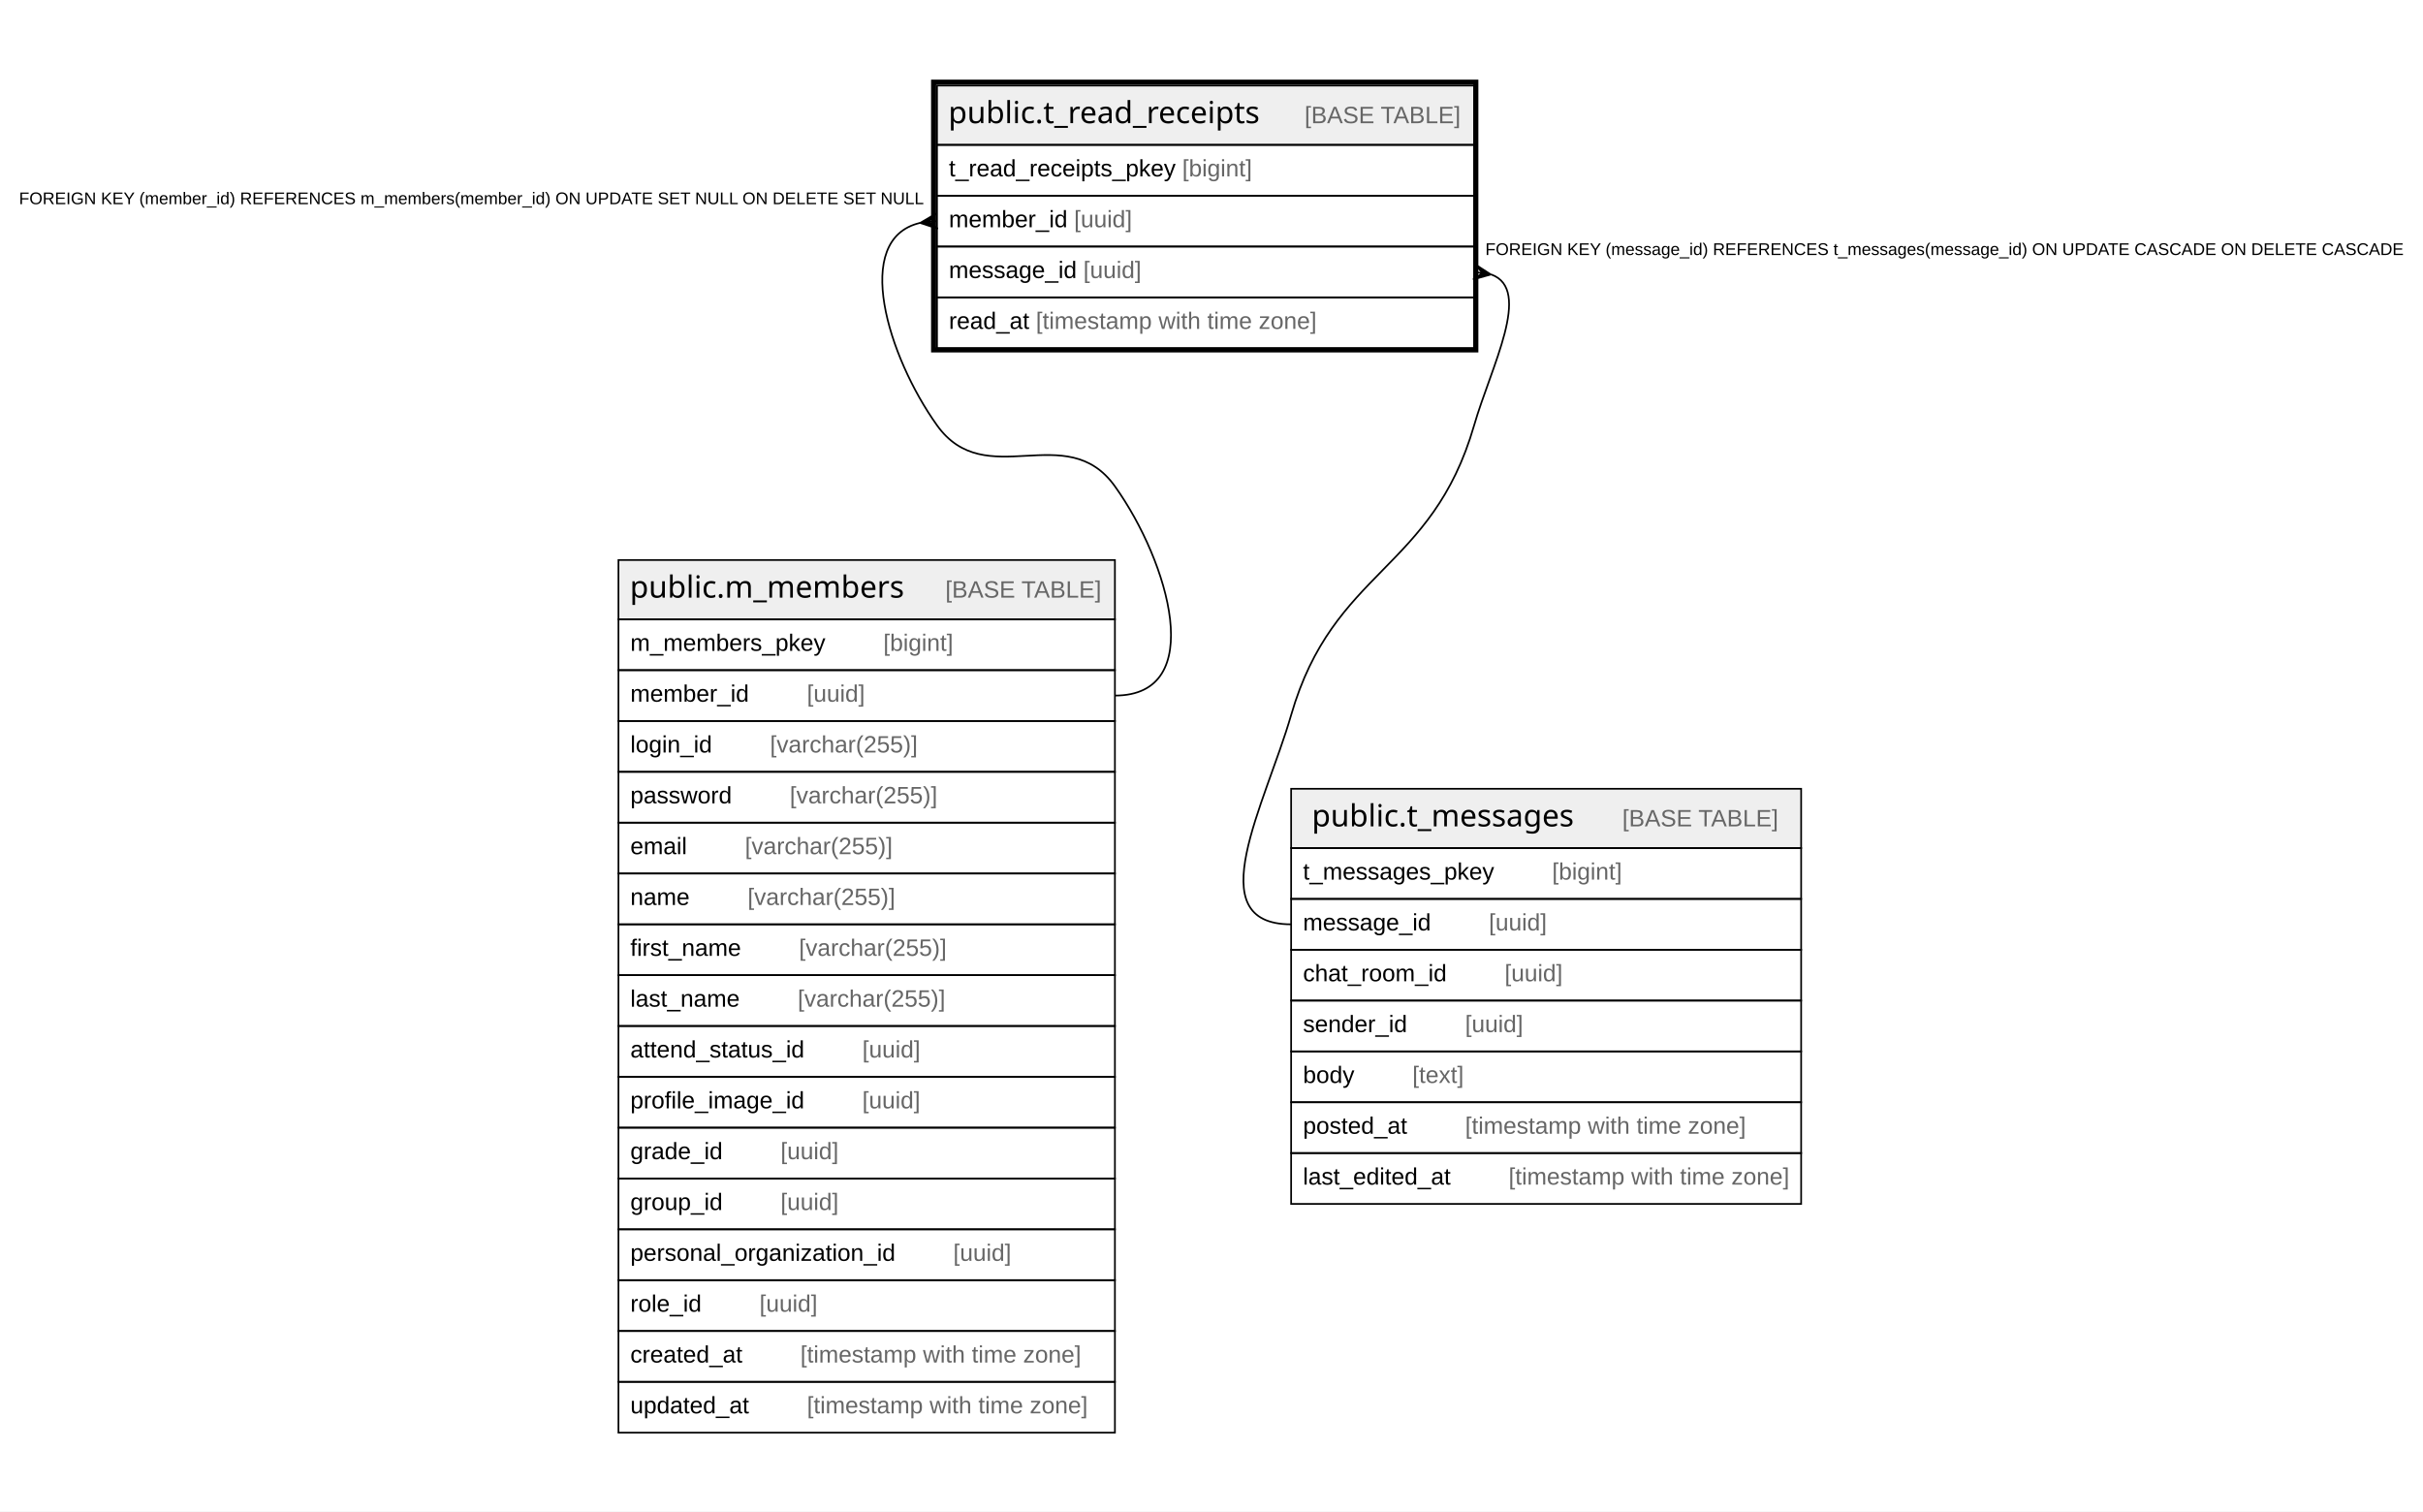
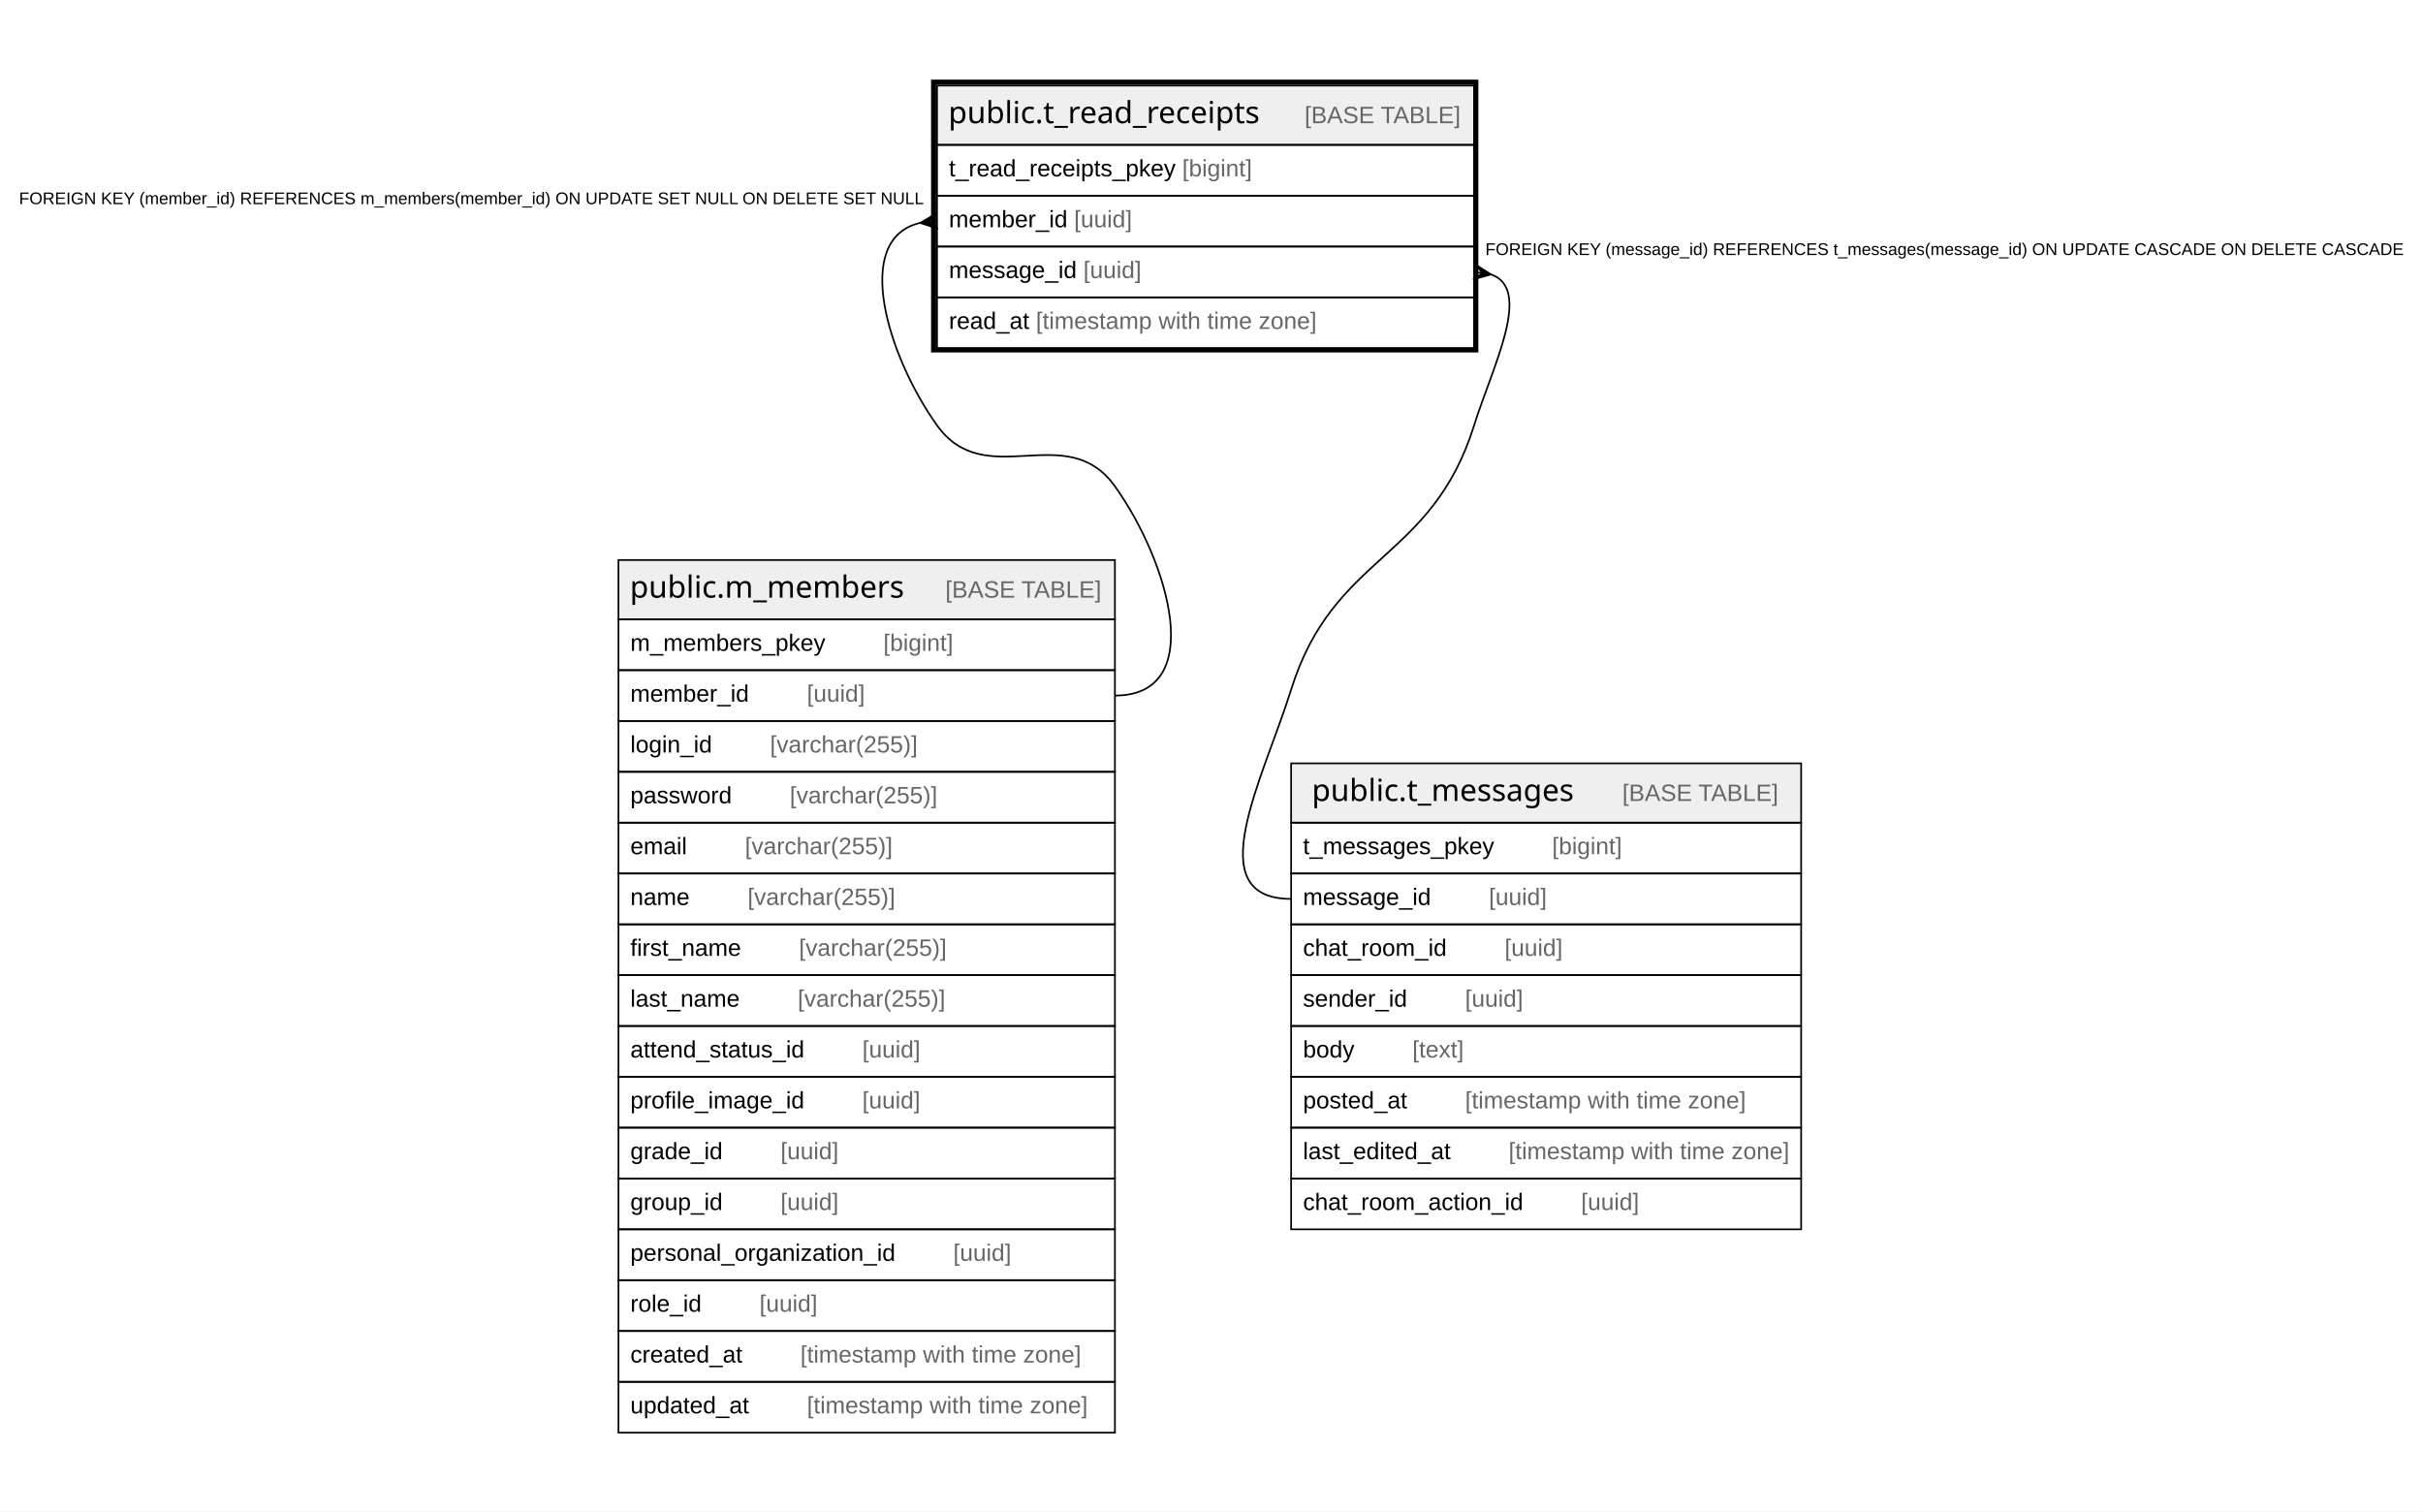
<svg xmlns="http://www.w3.org/2000/svg" width="1430pt" height="892pt" viewBox="0.00 0.00 1430.00 892.00">
  <g id="graph0" class="graph" transform="scale(1 1) rotate(0) translate(4 888)">
    <polygon fill="#ffffff" stroke="transparent" points="-4,4 -4,-888 1426,-888 1426,4 -4,4" />
    <g id="node1" class="node">
      <polygon fill="#efefef" stroke="transparent" points="549,-802.5 549,-837.5 866,-837.5 866,-802.5 549,-802.5" />
      <polygon fill="none" stroke="#000000" points="549,-802.5 549,-837.5 866,-837.5 866,-802.5 549,-802.5" />
      <text text-anchor="start" x="555.695" y="-815.3" font-family="Arial Bold" font-size="18.00" fill="#000000">public.t_read_receipts</text>
      <text text-anchor="start" x="731.737" y="-815.3" font-family="Arial" font-size="14.00" fill="#000000">    </text>
      <text text-anchor="start" x="765.942" y="-815.3" font-family="Arial" font-size="14.00" fill="#666666">[BASE TABLE]</text>
      <polygon fill="none" stroke="#000000" points="549,-772.5 549,-802.5 866,-802.5 866,-772.5 549,-772.5" />
      <text text-anchor="start" x="556" y="-783.9" font-family="Arial" font-size="14.00" fill="#000000">t_read_receipts_pkey </text>
      <text text-anchor="start" x="693.708" y="-783.9" font-family="Arial" font-size="14.00" fill="#666666">[bigint]</text>
      <polygon fill="none" stroke="#000000" points="549,-742.5 549,-772.5 866,-772.5 866,-742.5 549,-742.5" />
      <text text-anchor="start" x="556" y="-753.9" font-family="Arial" font-size="14.00" fill="#000000">member_id </text>
      <text text-anchor="start" x="629.892" y="-753.9" font-family="Arial" font-size="14.00" fill="#666666">[uuid]</text>
      <polygon fill="none" stroke="#000000" points="549,-712.5 549,-742.5 866,-742.5 866,-712.5 549,-712.5" />
      <text text-anchor="start" x="556" y="-723.9" font-family="Arial" font-size="14.00" fill="#000000">message_id </text>
      <text text-anchor="start" x="635.353" y="-723.9" font-family="Arial" font-size="14.00" fill="#666666">[uuid]</text>
      <polygon fill="none" stroke="#000000" points="549,-682.5 549,-712.5 866,-712.5 866,-682.5 549,-682.5" />
      <text text-anchor="start" x="556" y="-693.9" font-family="Arial" font-size="14.00" fill="#000000">read_at </text>
      <text text-anchor="start" x="607.355" y="-693.9" font-family="Arial" font-size="14.00" fill="#666666">[timestamp with time zone]</text>
      <polygon fill="none" stroke="#000000" stroke-width="3" points="547,-681.5 547,-839.5 867,-839.5 867,-681.5 547,-681.5" />
    </g>
    <g id="node2" class="node">
      <polygon fill="#efefef" stroke="transparent" points="361,-522.5 361,-557.5 654,-557.5 654,-522.5 361,-522.5" />
      <polygon fill="none" stroke="#000000" points="361,-522.5 361,-557.5 654,-557.5 654,-522.5 361,-522.5" />
      <text text-anchor="start" x="367.715" y="-535.3" font-family="Arial Bold" font-size="18.00" fill="#000000">public.m_members</text>
      <text text-anchor="start" x="519.717" y="-535.3" font-family="Arial" font-size="14.00" fill="#000000">    </text>
      <text text-anchor="start" x="553.922" y="-535.3" font-family="Arial" font-size="14.00" fill="#666666">[BASE TABLE]</text>
      <polygon fill="none" stroke="#000000" points="361,-492.5 361,-522.5 654,-522.5 654,-492.5 361,-492.5" />
      <text text-anchor="start" x="368" y="-503.9" font-family="Arial" font-size="14.00" fill="#000000">m_members_pkey    </text>
      <text text-anchor="start" x="517.325" y="-503.9" font-family="Arial" font-size="14.00" fill="#666666">[bigint]</text>
      <polygon fill="none" stroke="#000000" points="361,-462.5 361,-492.5 654,-492.5 654,-462.5 361,-462.5" />
      <text text-anchor="start" x="368" y="-473.9" font-family="Arial" font-size="14.00" fill="#000000">member_id    </text>
      <text text-anchor="start" x="472.206" y="-473.9" font-family="Arial" font-size="14.00" fill="#666666">[uuid]</text>
      <polygon fill="none" stroke="#000000" points="361,-432.5 361,-462.5 654,-462.5 654,-432.5 361,-432.5" />
      <text text-anchor="start" x="368" y="-443.9" font-family="Arial" font-size="14.00" fill="#000000">login_id    </text>
      <text text-anchor="start" x="450.438" y="-443.9" font-family="Arial" font-size="14.00" fill="#666666">[varchar(255)]</text>
      <polygon fill="none" stroke="#000000" points="361,-402.5 361,-432.5 654,-432.5 654,-402.5 361,-402.5" />
      <text text-anchor="start" x="368" y="-413.9" font-family="Arial" font-size="14.00" fill="#000000">password    </text>
      <text text-anchor="start" x="462.102" y="-413.9" font-family="Arial" font-size="14.00" fill="#666666">[varchar(255)]</text>
      <polygon fill="none" stroke="#000000" points="361,-372.5 361,-402.5 654,-402.5 654,-372.5 361,-372.5" />
      <text text-anchor="start" x="368" y="-383.9" font-family="Arial" font-size="14.00" fill="#000000">email    </text>
      <text text-anchor="start" x="435.644" y="-383.9" font-family="Arial" font-size="14.00" fill="#666666">[varchar(255)]</text>
      <polygon fill="none" stroke="#000000" points="361,-342.5 361,-372.5 654,-372.5 654,-342.5 361,-342.5" />
      <text text-anchor="start" x="368" y="-353.9" font-family="Arial" font-size="14.00" fill="#000000">name    </text>
      <text text-anchor="start" x="437.213" y="-353.9" font-family="Arial" font-size="14.00" fill="#666666">[varchar(255)]</text>
      <polygon fill="none" stroke="#000000" points="361,-312.5 361,-342.5 654,-342.5 654,-312.5 361,-312.5" />
      <text text-anchor="start" x="368" y="-323.9" font-family="Arial" font-size="14.00" fill="#000000">first_name    </text>
      <text text-anchor="start" x="467.544" y="-323.9" font-family="Arial" font-size="14.00" fill="#666666">[varchar(255)]</text>
      <polygon fill="none" stroke="#000000" points="361,-282.5 361,-312.5 654,-312.5 654,-282.5 361,-282.5" />
      <text text-anchor="start" x="368" y="-293.9" font-family="Arial" font-size="14.00" fill="#000000">last_name    </text>
      <text text-anchor="start" x="466.776" y="-293.9" font-family="Arial" font-size="14.00" fill="#666666">[varchar(255)]</text>
      <polygon fill="none" stroke="#000000" points="361,-252.5 361,-282.5 654,-282.5 654,-252.5 361,-252.5" />
      <text text-anchor="start" x="368" y="-263.9" font-family="Arial" font-size="14.00" fill="#000000">attend_status_id    </text>
      <text text-anchor="start" x="504.917" y="-263.9" font-family="Arial" font-size="14.00" fill="#666666">[uuid]</text>
      <polygon fill="none" stroke="#000000" points="361,-222.5 361,-252.5 654,-252.5 654,-222.5 361,-222.5" />
      <text text-anchor="start" x="368" y="-233.9" font-family="Arial" font-size="14.00" fill="#000000">profile_image_id    </text>
      <text text-anchor="start" x="504.886" y="-233.9" font-family="Arial" font-size="14.00" fill="#666666">[uuid]</text>
      <polygon fill="none" stroke="#000000" points="361,-192.5 361,-222.5 654,-222.5 654,-192.5 361,-192.5" />
      <text text-anchor="start" x="368" y="-203.9" font-family="Arial" font-size="14.00" fill="#000000">grade_id    </text>
      <text text-anchor="start" x="456.668" y="-203.9" font-family="Arial" font-size="14.00" fill="#666666">[uuid]</text>
      <polygon fill="none" stroke="#000000" points="361,-162.5 361,-192.5 654,-192.5 654,-162.5 361,-162.5" />
      <text text-anchor="start" x="368" y="-173.9" font-family="Arial" font-size="14.00" fill="#000000">group_id    </text>
      <text text-anchor="start" x="456.668" y="-173.9" font-family="Arial" font-size="14.00" fill="#666666">[uuid]</text>
      <polygon fill="none" stroke="#000000" points="361,-132.5 361,-162.5 654,-162.5 654,-132.5 361,-132.5" />
      <text text-anchor="start" x="368" y="-143.9" font-family="Arial" font-size="14.00" fill="#000000">personal_organization_id    </text>
      <text text-anchor="start" x="558.582" y="-143.9" font-family="Arial" font-size="14.00" fill="#666666">[uuid]</text>
      <polygon fill="none" stroke="#000000" points="361,-102.5 361,-132.5 654,-132.5 654,-102.5 361,-102.5" />
      <text text-anchor="start" x="368" y="-113.9" font-family="Arial" font-size="14.00" fill="#000000">role_id    </text>
      <text text-anchor="start" x="444.209" y="-113.9" font-family="Arial" font-size="14.00" fill="#666666">[uuid]</text>
      <polygon fill="none" stroke="#000000" points="361,-72.5 361,-102.5 654,-102.5 654,-72.5 361,-72.5" />
      <text text-anchor="start" x="368" y="-83.9" font-family="Arial" font-size="14.00" fill="#000000">created_at    </text>
      <text text-anchor="start" x="468.342" y="-83.9" font-family="Arial" font-size="14.00" fill="#666666">[timestamp with time zone]</text>
      <polygon fill="none" stroke="#000000" points="361,-42.5 361,-72.5 654,-72.5 654,-42.5 361,-42.5" />
      <text text-anchor="start" x="368" y="-53.9" font-family="Arial" font-size="14.00" fill="#000000">updated_at    </text>
      <text text-anchor="start" x="472.247" y="-53.9" font-family="Arial" font-size="14.00" fill="#666666">[timestamp with time zone]</text>
    </g>
    <g id="edge1" class="edge">
      <path fill="none" stroke="#000000" d="M538.807,-756.398C498.641,-746.848 520.06,-677.516 549,-637 577.674,-596.856 625.326,-641.144 654,-601 685.904,-556.335 708.889,-477.5 654,-477.5" />
      <polygon fill="#000000" stroke="#000000" points="539.058,-756.425 548.516,-761.974 544.029,-756.962 549,-757.5 549,-757.5 549,-757.5 544.029,-756.962 549.484,-753.026 539.058,-756.425 539.058,-756.425" />
      <text text-anchor="start" x="7.221" y="-767.5" font-family="Arial" font-size="10.00" fill="#000000">FOREIGN KEY (member_id) REFERENCES m_members(member_id) ON UPDATE SET NULL ON DELETE SET NULL</text>
    </g>
    <g id="node3" class="node">
-       <polygon fill="#efefef" stroke="transparent" points="758,-387.5 758,-422.5 1059,-422.5 1059,-387.5 758,-387.5" />
-       <polygon fill="none" stroke="#000000" points="758,-387.5 758,-422.5 1059,-422.5 1059,-387.5 758,-387.5" />
-       <text text-anchor="start" x="770.199" y="-400.3" font-family="Arial Bold" font-size="18.00" fill="#000000">public.t_messages</text>
-       <text text-anchor="start" x="919.233" y="-400.3" font-family="Arial" font-size="14.00" fill="#000000">    </text>
-       <text text-anchor="start" x="953.438" y="-400.3" font-family="Arial" font-size="14.00" fill="#666666">[BASE TABLE]</text>
-       <polygon fill="none" stroke="#000000" points="758,-357.5 758,-387.5 1059,-387.5 1059,-357.5 758,-357.5" />
-       <text text-anchor="start" x="765" y="-368.9" font-family="Arial" font-size="14.00" fill="#000000">t_messages_pkey    </text>
-       <text text-anchor="start" x="912.017" y="-368.9" font-family="Arial" font-size="14.00" fill="#666666">[bigint]</text>
-       <polygon fill="none" stroke="#000000" points="758,-327.5 758,-357.5 1059,-357.5 1059,-327.5 758,-327.5" />
-       <text text-anchor="start" x="765" y="-338.9" font-family="Arial" font-size="14.00" fill="#000000">message_id    </text>
-       <text text-anchor="start" x="874.668" y="-338.9" font-family="Arial" font-size="14.00" fill="#666666">[uuid]</text>
-       <polygon fill="none" stroke="#000000" points="758,-297.5 758,-327.5 1059,-327.5 1059,-297.5 758,-297.5" />
-       <text text-anchor="start" x="765" y="-308.9" font-family="Arial" font-size="14.00" fill="#000000">chat_room_id    </text>
-       <text text-anchor="start" x="884.001" y="-308.9" font-family="Arial" font-size="14.00" fill="#666666">[uuid]</text>
-       <polygon fill="none" stroke="#000000" points="758,-267.5 758,-297.5 1059,-297.5 1059,-267.5 758,-267.5" />
-       <text text-anchor="start" x="765" y="-278.9" font-family="Arial" font-size="14.00" fill="#000000">sender_id    </text>
-       <text text-anchor="start" x="860.668" y="-278.9" font-family="Arial" font-size="14.00" fill="#666666">[uuid]</text>
-       <polygon fill="none" stroke="#000000" points="758,-237.5 758,-267.5 1059,-267.5 1059,-237.5 758,-237.5" />
-       <text text-anchor="start" x="765" y="-248.9" font-family="Arial" font-size="14.00" fill="#000000">body    </text>
-       <text text-anchor="start" x="829.553" y="-248.9" font-family="Arial" font-size="14.00" fill="#666666">[text]</text>
-       <polygon fill="none" stroke="#000000" points="758,-207.5 758,-237.5 1059,-237.5 1059,-207.5 758,-207.5" />
-       <text text-anchor="start" x="765" y="-218.9" font-family="Arial" font-size="14.00" fill="#000000">posted_at    </text>
-       <text text-anchor="start" x="860.682" y="-218.9" font-family="Arial" font-size="14.00" fill="#666666">[timestamp with time zone]</text>
-       <polygon fill="none" stroke="#000000" points="758,-177.5 758,-207.5 1059,-207.5 1059,-177.5 758,-177.5" />
-       <text text-anchor="start" x="764.982" y="-188.9" font-family="Arial" font-size="14.00" fill="#000000">last_edited_at    </text>
-       <text text-anchor="start" x="886.333" y="-188.9" font-family="Arial" font-size="14.00" fill="#666666">[timestamp with time zone]</text>
+       <polygon fill="#efefef" stroke="transparent" points="758,-402.5 758,-437.5 1059,-437.5 1059,-402.5 758,-402.5" />
+       <polygon fill="none" stroke="#000000" points="758,-402.5 758,-437.5 1059,-437.5 1059,-402.5 758,-402.5" />
+       <text text-anchor="start" x="770.199" y="-415.3" font-family="Arial Bold" font-size="18.00" fill="#000000">public.t_messages</text>
+       <text text-anchor="start" x="919.233" y="-415.3" font-family="Arial" font-size="14.00" fill="#000000">    </text>
+       <text text-anchor="start" x="953.438" y="-415.3" font-family="Arial" font-size="14.00" fill="#666666">[BASE TABLE]</text>
+       <polygon fill="none" stroke="#000000" points="758,-372.5 758,-402.5 1059,-402.5 1059,-372.5 758,-372.5" />
+       <text text-anchor="start" x="765" y="-383.9" font-family="Arial" font-size="14.00" fill="#000000">t_messages_pkey    </text>
+       <text text-anchor="start" x="912.017" y="-383.9" font-family="Arial" font-size="14.00" fill="#666666">[bigint]</text>
+       <polygon fill="none" stroke="#000000" points="758,-342.5 758,-372.5 1059,-372.5 1059,-342.5 758,-342.5" />
+       <text text-anchor="start" x="765" y="-353.9" font-family="Arial" font-size="14.00" fill="#000000">message_id    </text>
+       <text text-anchor="start" x="874.668" y="-353.9" font-family="Arial" font-size="14.00" fill="#666666">[uuid]</text>
+       <polygon fill="none" stroke="#000000" points="758,-312.5 758,-342.5 1059,-342.5 1059,-312.5 758,-312.5" />
+       <text text-anchor="start" x="765" y="-323.9" font-family="Arial" font-size="14.00" fill="#000000">chat_room_id    </text>
+       <text text-anchor="start" x="884.001" y="-323.9" font-family="Arial" font-size="14.00" fill="#666666">[uuid]</text>
+       <polygon fill="none" stroke="#000000" points="758,-282.5 758,-312.5 1059,-312.5 1059,-282.5 758,-282.5" />
+       <text text-anchor="start" x="765" y="-293.9" font-family="Arial" font-size="14.00" fill="#000000">sender_id    </text>
+       <text text-anchor="start" x="860.668" y="-293.9" font-family="Arial" font-size="14.00" fill="#666666">[uuid]</text>
+       <polygon fill="none" stroke="#000000" points="758,-252.5 758,-282.5 1059,-282.5 1059,-252.5 758,-252.5" />
+       <text text-anchor="start" x="765" y="-263.9" font-family="Arial" font-size="14.00" fill="#000000">body    </text>
+       <text text-anchor="start" x="829.553" y="-263.9" font-family="Arial" font-size="14.00" fill="#666666">[text]</text>
+       <polygon fill="none" stroke="#000000" points="758,-222.5 758,-252.5 1059,-252.5 1059,-222.5 758,-222.5" />
+       <text text-anchor="start" x="765" y="-233.9" font-family="Arial" font-size="14.00" fill="#000000">posted_at    </text>
+       <text text-anchor="start" x="860.682" y="-233.9" font-family="Arial" font-size="14.00" fill="#666666">[timestamp with time zone]</text>
+       <polygon fill="none" stroke="#000000" points="758,-192.5 758,-222.5 1059,-222.5 1059,-192.5 758,-192.5" />
+       <text text-anchor="start" x="764.982" y="-203.9" font-family="Arial" font-size="14.00" fill="#000000">last_edited_at    </text>
+       <text text-anchor="start" x="886.333" y="-203.9" font-family="Arial" font-size="14.00" fill="#666666">[timestamp with time zone]</text>
+       <polygon fill="none" stroke="#000000" points="758,-162.5 758,-192.5 1059,-192.5 1059,-162.5 758,-162.5" />
+       <text text-anchor="start" x="765" y="-173.9" font-family="Arial" font-size="14.00" fill="#000000">chat_room_action_id    </text>
+       <text text-anchor="start" x="929.129" y="-173.9" font-family="Arial" font-size="14.00" fill="#666666">[uuid]</text>
    </g>
    <g id="edge2" class="edge">
-       <path fill="none" stroke="#000000" d="M876.203,-725.963C900.507,-717.102 876.044,-671.713 866,-637 841.015,-550.653 782.985,-552.347 758,-466 742.744,-413.274 703.111,-342.5 758,-342.5" />
-       <polygon fill="#000000" stroke="#000000" points="875.889,-726.011 865.33,-723.05 870.944,-726.755 866,-727.5 866,-727.5 866,-727.5 870.944,-726.755 866.67,-731.95 875.889,-726.011 875.889,-726.011" />
+       <path fill="none" stroke="#000000" d="M875.904,-726.071C900.864,-717.454 876.822,-671.643 866,-637 840.856,-556.508 783.144,-561.492 758,-481 741.634,-428.608 703.111,-357.5 758,-357.5" />
+       <polygon fill="#000000" stroke="#000000" points="875.897,-726.071 865.357,-723.046 870.949,-726.786 866,-727.5 866,-727.5 866,-727.5 870.949,-726.786 866.643,-731.954 875.897,-726.071 875.897,-726.071" />
      <text text-anchor="start" x="872.593" y="-737.5" font-family="Arial" font-size="10.00" fill="#000000">FOREIGN KEY (message_id) REFERENCES t_messages(message_id) ON UPDATE CASCADE ON DELETE CASCADE</text>
    </g>
  </g>
</svg>
